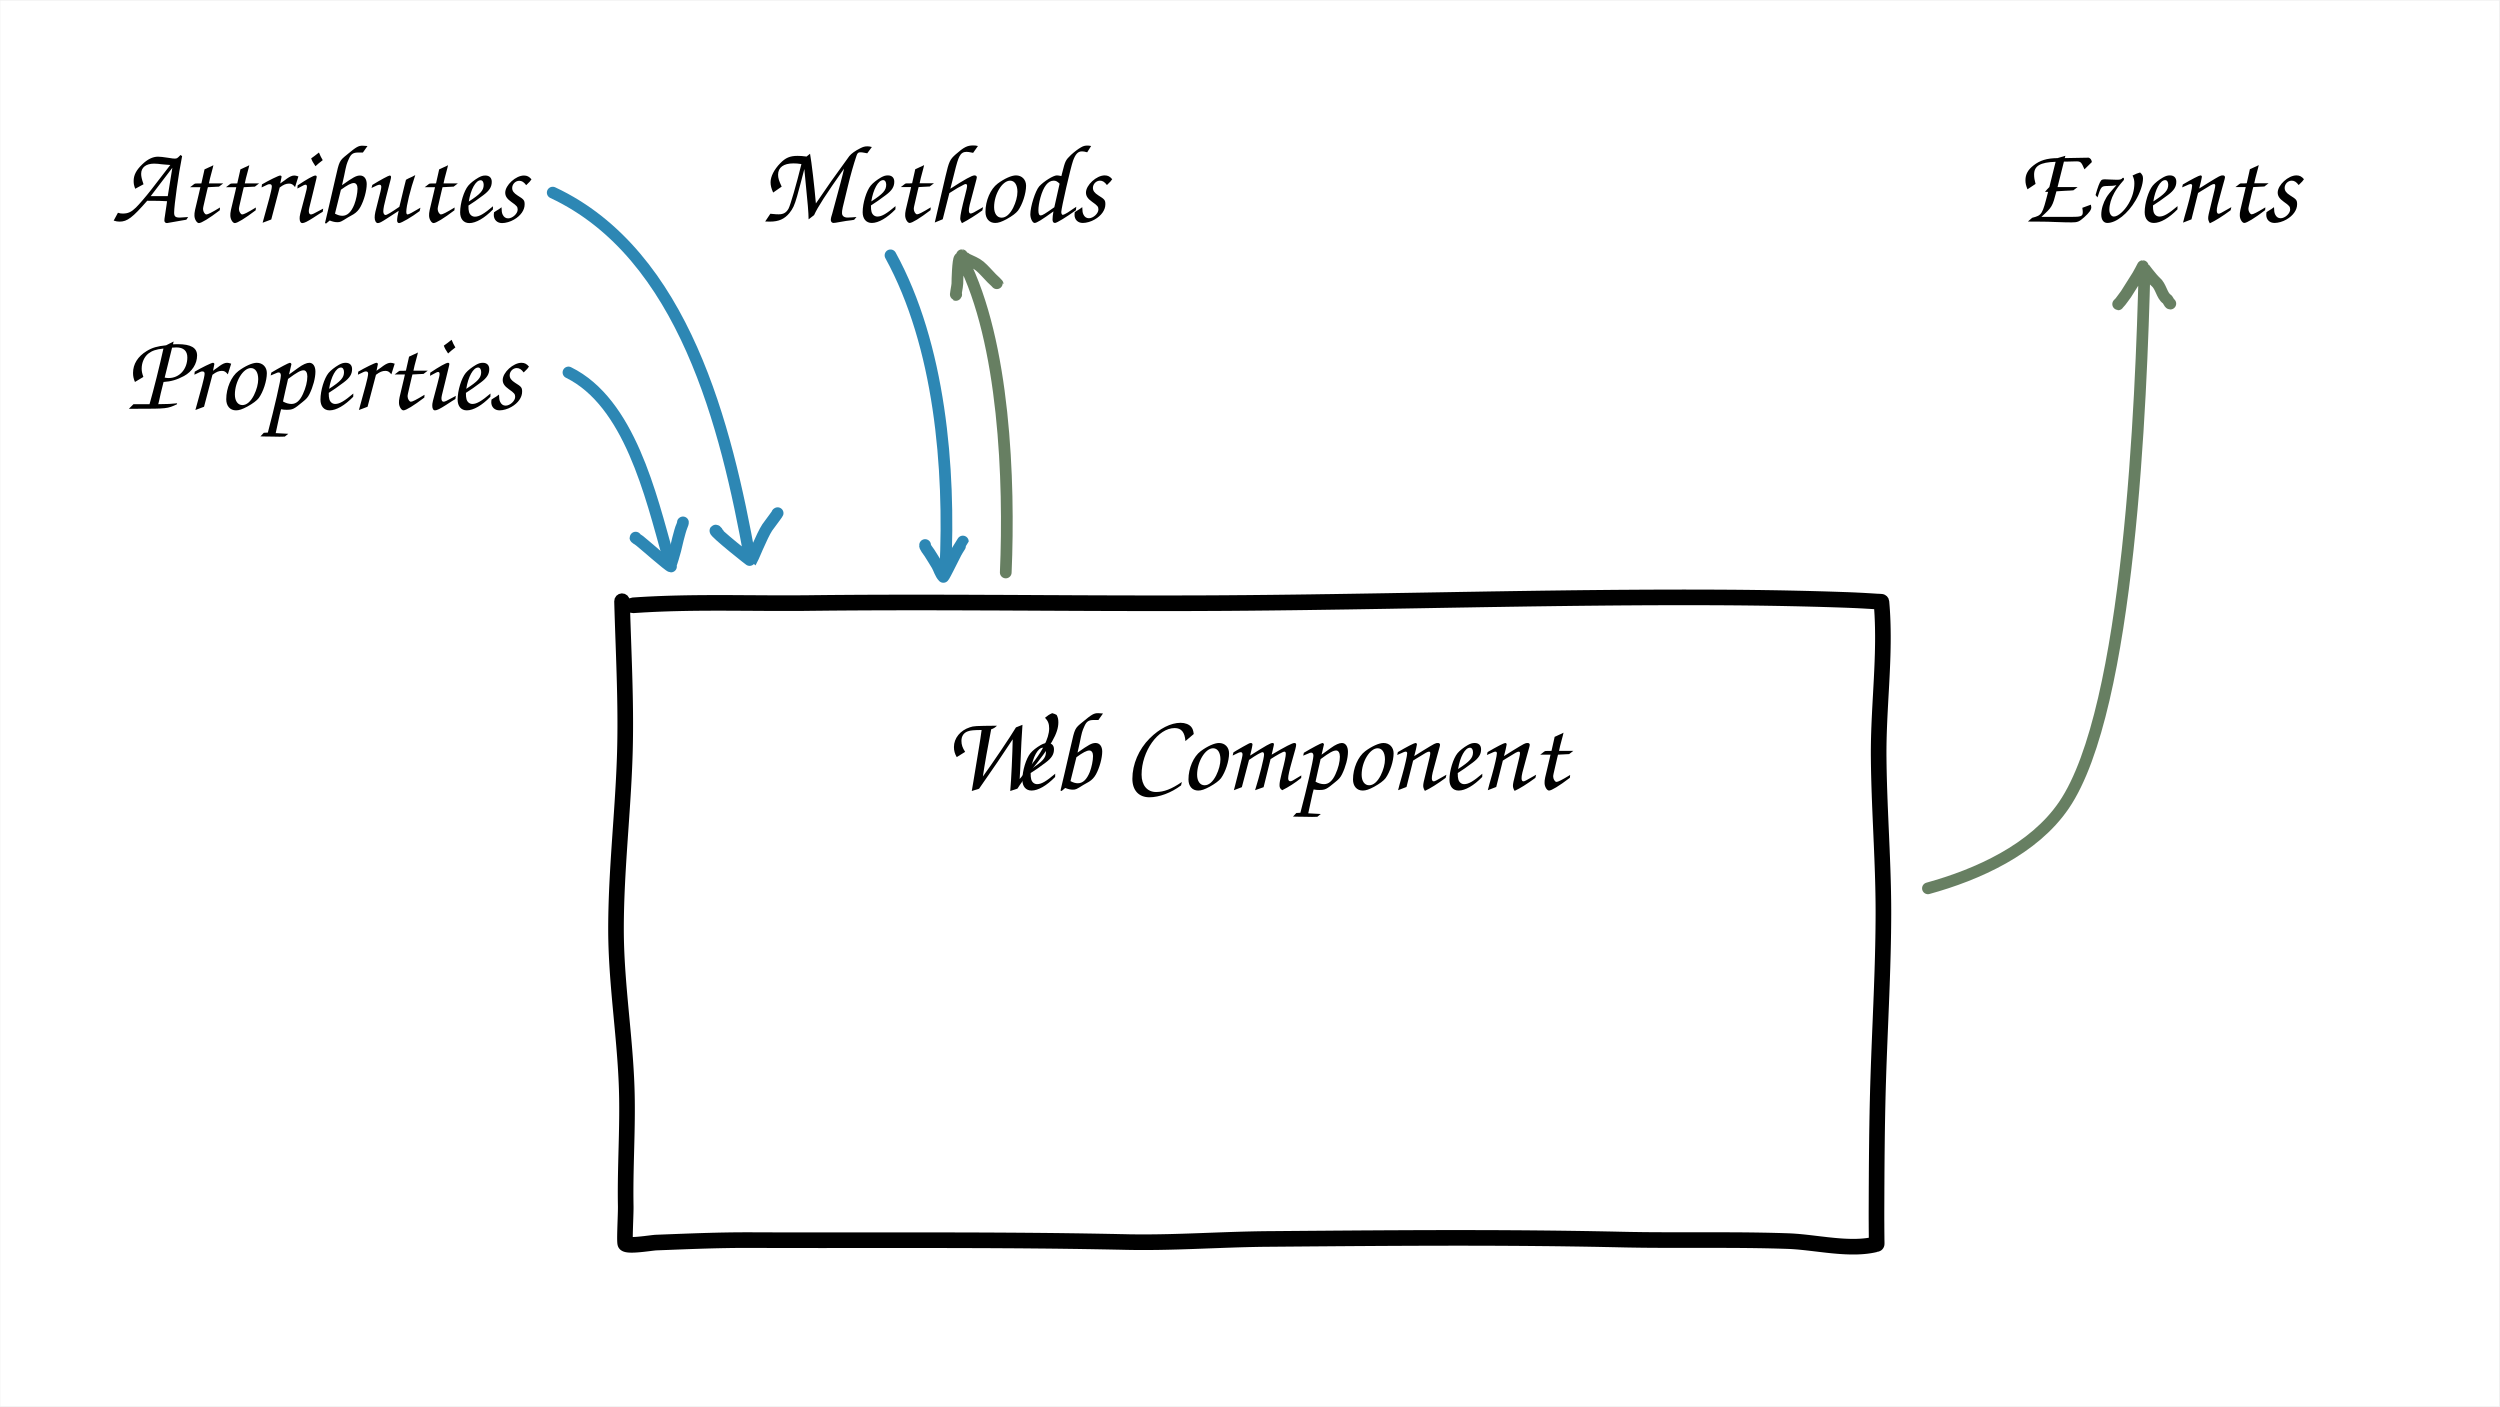
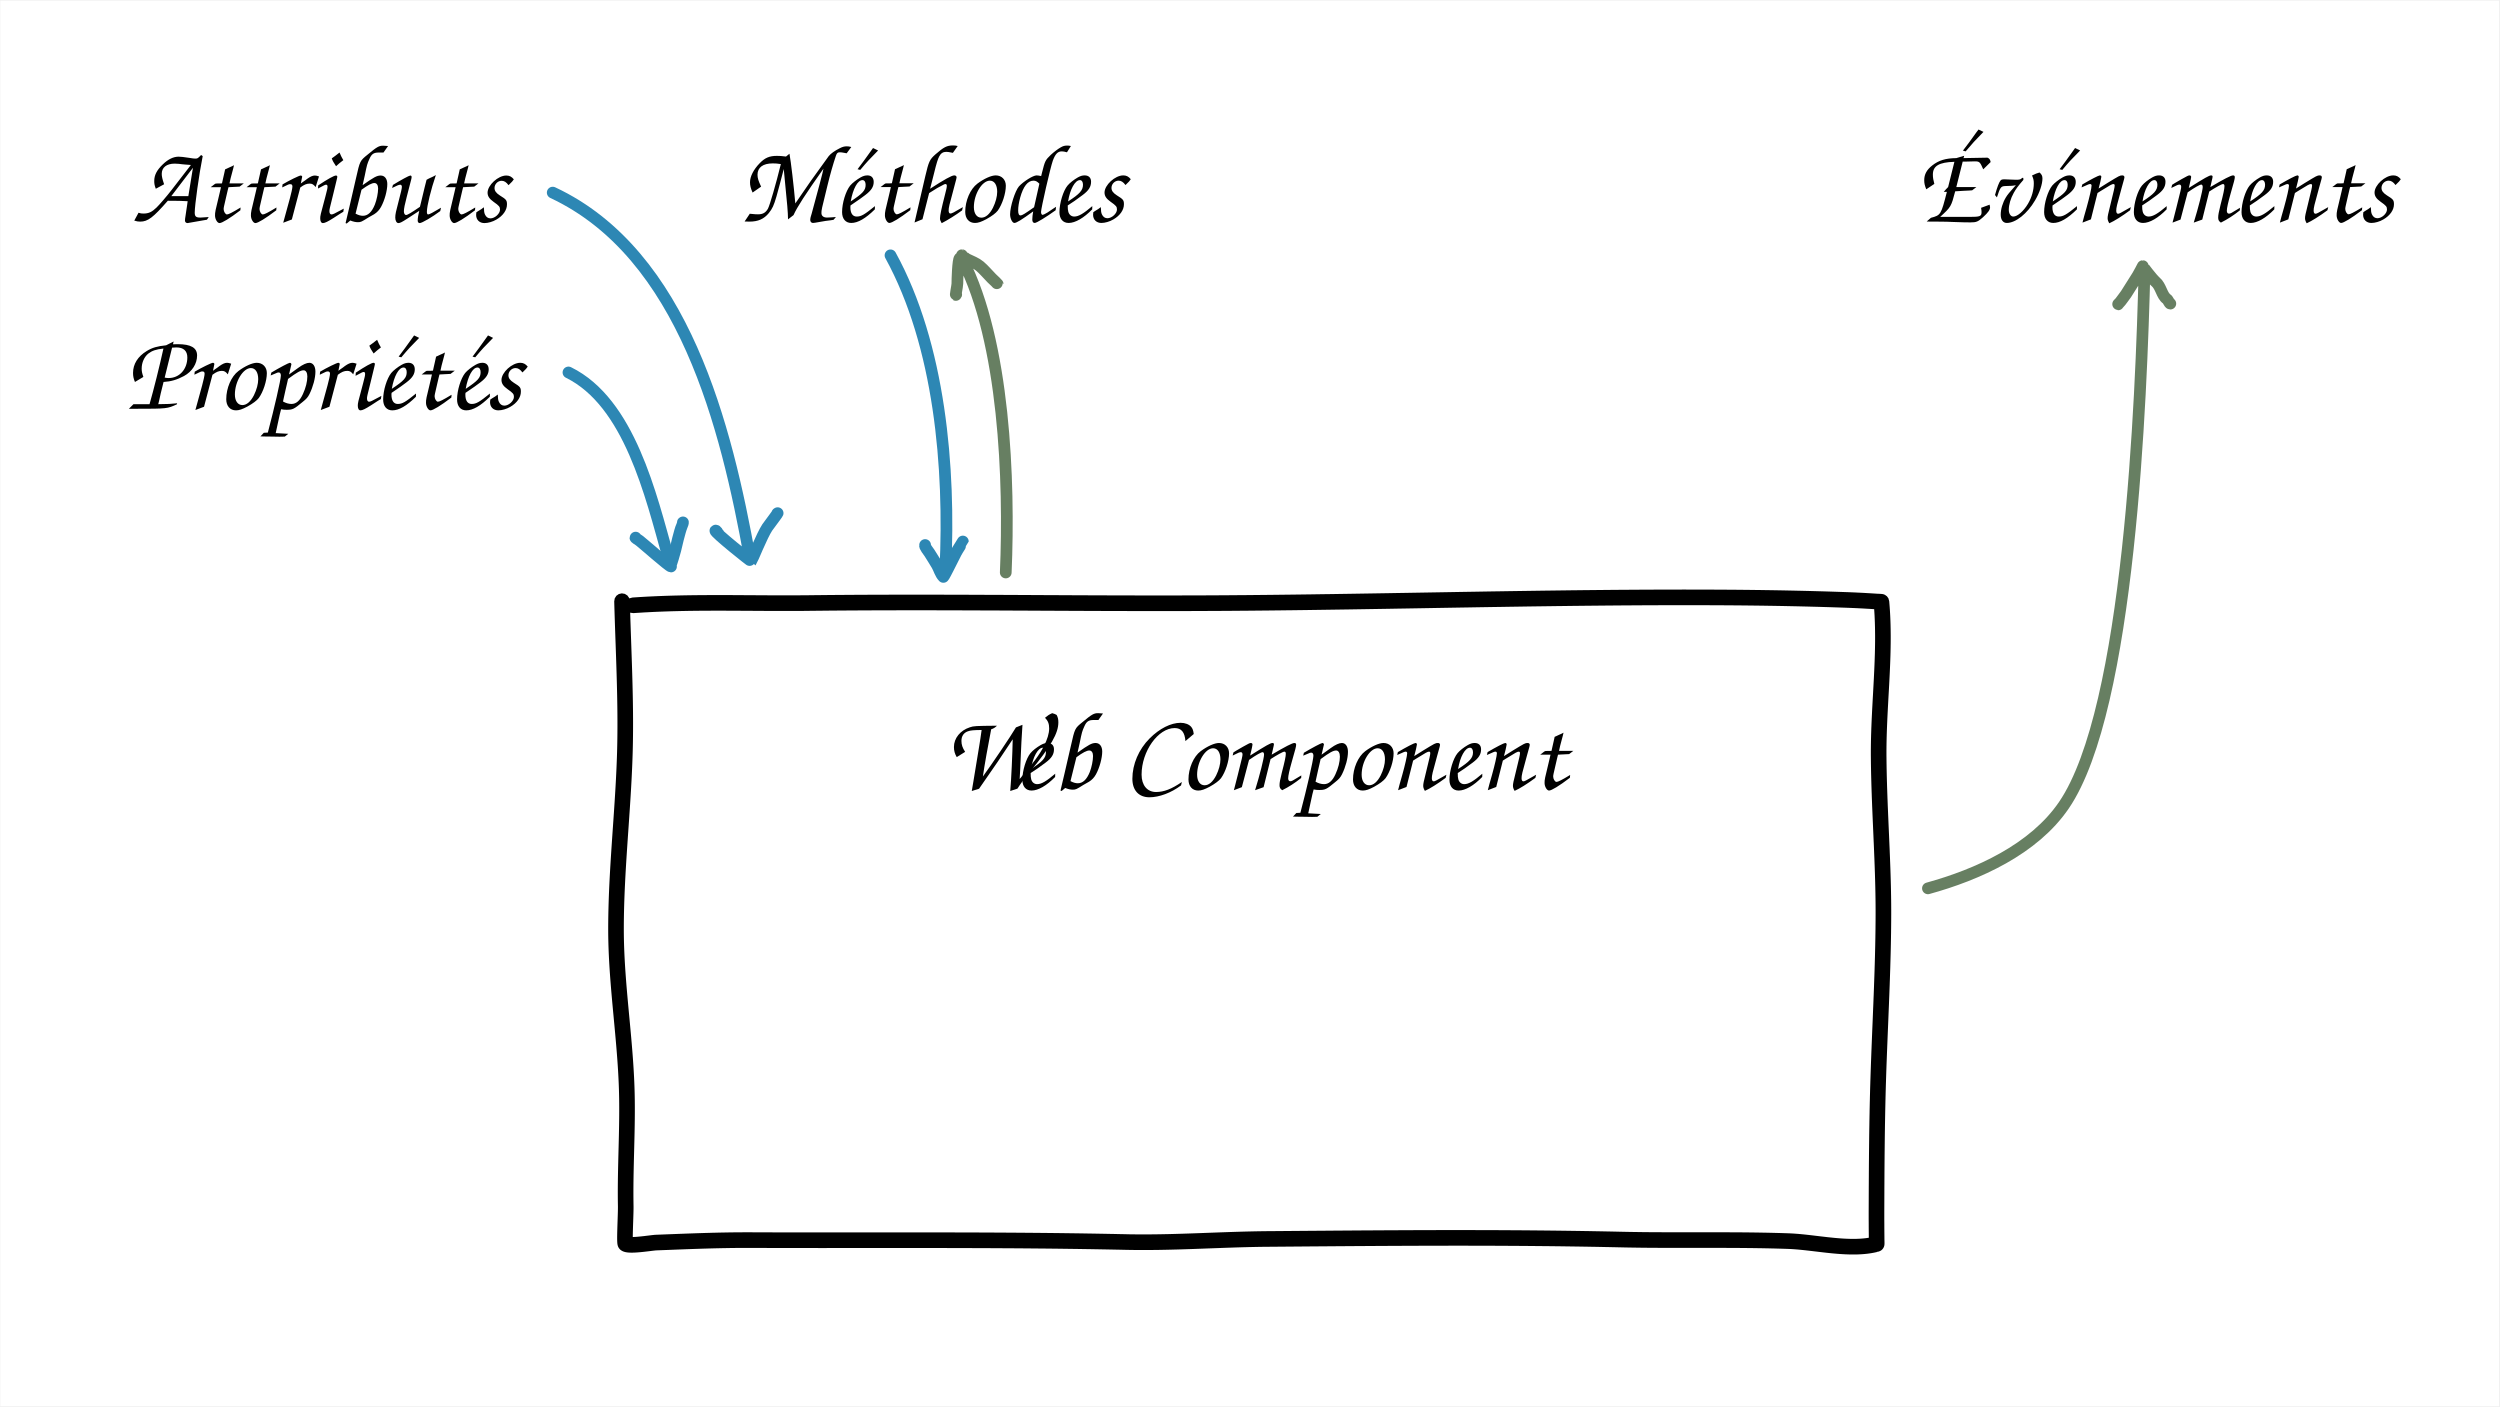
<svg xmlns="http://www.w3.org/2000/svg" viewBox="0 0 1921 1081" fill-rule="evenodd" clip-rule="evenodd" stroke-linecap="round" stroke-linejoin="round" stroke-miterlimit="2.566">
  <path fill="#fff" d="M.27.5h1920v1080H.27z" />
  <path d="M1442.99 961.873l-.23.06h-.04l-.27.07-.29.07-.24.06-.27.06-.29.06-.27.06-.26.06-.28.06-.27.05-.26.06-.27.05-.27.05-.28.05-.27.05-.27.05-.29.05-.28.05-.25.04-.27.04-.28.05-.27.04-.3.04-.25.04-.28.04-.3.04-.25.03-.28.04-.28.03-.28.04-.27.03-.28.03-.28.03-.26.03-.28.03-.3.03-.26.02-.28.03-.3.02-.52.05-.28.02-.31.02-.28.02-.26.02-.29.02-.28.02-.28.01-.27.02-.28.01-.31.02-.26.01-.26.01-.29.01-.29.02-.28.01-.56.01-.57.02-.56.01h-.56l-.56.01H1423.04l-.57-.01h-.56l-.57-.02-.58-.01-.56-.02-.56-.01-.57-.03-.56-.02-.58-.02-.57-.03-.56-.03-.57-.03-.57-.03-.56-.04-.57-.03-.57-.04-.57-.04-.57-.05-.56-.04-.56-.04-.58-.05-.57-.05-.56-.05-.56-.05-.58-.05-.56-.05-.56-.06-.57-.05-.56-.06-.56-.06-.57-.05-.56-.06-.55-.06-.57-.06-.57-.06-1.12-.13-1.11-.13-1.11-.13-1.11-.13-1.11-.13-1.1-.13-2.19-.26-1.09-.13-1.08-.13-1.08-.12-1.08-.13-1.06-.12-1.06-.12-1.06-.12-.52-.05-.51-.06-.53-.05-.52-.06-.51-.05-.52-.05-.51-.05-.52-.05-.5-.05-.5-.04-.51-.05-.51-.04-.49-.04-.5-.04-.5-.04-.49-.04-.49-.03-.5-.03-.47-.04-.48-.02-.49-.03-.48-.03-.47-.02-.47-.02-.47-.02-.47-.02-1-.03-1-.04-1-.03-1-.03-1-.03-1-.03-1-.03-.99-.03-1-.02-1-.03-1.01-.03-1-.02-.99-.02-1.01-.03-1-.02-1-.02-1-.02-1-.02-2-.04-2-.03-2.01-.03-2-.03-2-.03-2.01-.02-2-.02-2.01-.02-2-.02-2.01-.01-2.01-.01-2-.01-2.01-.01-2-.01-2.01-.01h-2.01l-2.01-.01H1301.74l-4.03.01h-10.07l-2.01-.01h-2.02l-2.01-.01h-2.02l-2.01-.01-2.02-.01-2.02-.01-2.01-.01-2.02-.01-2.02-.01-2.01-.02-2.02-.02-2.02-.02-2.02-.03-2.02-.03-2.02-.02-2.02-.04-2.01-.03-1.02-.02-1.01-.02-1.01-.02-1.01-.02-1.01-.02-1.01-.03-2.11-.04-2.12-.05-2.11-.04-2.11-.05-2.11-.04-2.12-.04-2.11-.05-2.11-.04-2.12-.04-2.11-.03-2.12-.04-2.11-.04-2.11-.03-2.12-.04-2.11-.03-2.11-.03-2.12-.03-2.11-.03-2.11-.03-2.12-.03-2.11-.03-2.12-.03-2.11-.03-2.11-.02-2.11-.02-2.12-.03-2.11-.02-2.12-.02-2.11-.02-2.11-.02-2.12-.02-2.11-.02-2.12-.02-2.11-.02-2.11-.01-2.12-.02-4.22-.03-4.23-.02-4.23-.03-4.23-.02-4.22-.02-4.23-.01-4.23-.01-4.23-.01-4.23-.01-4.23-.01h-12.68l-4.23.01h-4.23l-4.23.01-4.23.01-4.23.01-4.22.02-4.23.01-4.23.02-4.23.02-4.23.02-4.23.02-4.23.02-4.23.02-4.23.03-4.23.03-4.24.02-4.22.03-4.24.03-4.23.03-8.46.06-8.47.07-8.46.06-8.47.07-8.462.07-16.933.14h-.854l-.851.01-.85.01-.851.01-.851.01-.856.01-.851.02-.85.01-.85.01-.85.02-.85.01-.85.02-1.71.04-1.704.03-1.702.04-1.703.05-1.706.04-1.706.05-1.705.05-1.706.05-1.705.05-1.71.06-1.708.06-1.705.05-1.705.06-1.712.06-1.712.06-1.706.07-3.42.12-6.846.25-3.425.13-3.427.12-1.717.07-1.712.06-1.716.06-1.72.05-1.714.06-1.72.05-1.717.06-1.72.05-1.718.05-1.72.04-1.718.05-1.724.04-1.72.04-1.722.04-1.727.03-.86.02-.856.02-.865.01-.863.02-.863.01-.864.01-.864.01-.863.01-.864.01-.865.01-.856.01-.864.01h-.871l-.864.01h-1.721l-.871.01h-1.73l-.863-.01h-1.73l-.864-.01h-.872l-.864-.01-.865-.01-.866-.01-.864-.01-.872-.01-.865-.01-.865-.02-.872-.01-.872-.02-.862-.02-2.245-.05-2.246-.05-2.25-.04-2.248-.05-2.244-.04-2.247-.05-2.247-.04-2.248-.04-2.247-.04-2.247-.04-2.248-.04-2.247-.04-2.248-.03-2.244-.04-2.25-.03-2.248-.04-2.245-.03-2.251-.03-2.247-.03-2.247-.03-2.251-.03-2.248-.03-2.244-.03-2.25-.02-2.25-.03-2.247-.02-2.248-.03-2.248-.02-2.247-.02-2.251-.02-2.248-.02-2.247-.02-4.498-.04-4.5-.04-4.497-.03-4.497-.03-4.498-.02-4.498-.03-4.5-.02-4.497-.02-4.5-.02-4.498-.01-4.501-.02-4.5-.01-4.5-.01-4.498-.01-4.501-.01h-4.5l-4.5-.01H707.366l-4.501-.01h-9.001l-9.003.01h-18.006l-9.004.01H639.844l-9.005.01-4.504-.01h-13.507l-4.502-.01h-4.503l-4.503-.01-4.503-.01-4.502-.01-4.503-.02-4.502-.01-4.501-.02h-6.77l-1.125.01-1.127.01-1.13.01-1.132.01-1.125.01-1.131.01-1.132.02-1.125.01-1.132.02-1.13.02-1.126.02-1.131.02-1.136.02-1.125.02-1.127.03-1.135.02-1.131.03-1.132.02-1.13.03-1.126.03-1.131.03-1.136.03-1.131.03-1.131.04-1.136.03-1.128.03-2.264.07-2.267.08-2.264.07-2.263.08-2.267.08-2.27.08-2.265.09-2.27.08-2.267.09-2.267.09-4.541.18-4.541.17-4.524.18h-.098l-.113.01-.152.01-.176.02-.223.02-.242.02-.262.03-.277.03-.293.03-.316.04-.691.08-.735.09-.792.1-.84.1-.88.11-.905.11-.94.11-.476.05-.476.06-.503.05-.491.06-.48.05-.493.05-.505.05-.503.05-.503.05-.5.04-.497.04-.507.05-.503.03-.487.04-.495.03-.503.03-.248.01-.222.02-.247.01-.244.01-.244.01-.241.01-.241.01-.266.01h-.208l-.236.01h-1.403l-.254-.01h-.222l-.22-.01-.218-.01-.215-.01-.248-.01-.215-.02-.21-.01-.246-.02-.247-.03-.208-.02-.21-.02-.245-.04-.247-.03-.207-.04-.212-.03-.247-.05-.251-.05-.262-.06-.215-.06-.257-.07-.258-.08-.114-.03-.177-.06-.085-.03-.105-.04-.182-.07-.183-.07-.108-.05-.112-.05-.187-.09-.091-.04-.216-.11-.213-.12-.095-.06-.126-.07-.126-.08-.192-.13-.224-.16-.133-.1-.187-.15-.191-.17-.053-.04-.387-.39-.01-.01-.522-.66-.085-.12-.095-.15-.026-.05-.343-.64-.01-.02-.094-.21-.071-.19-.061-.16-.073-.23-.077-.25-.073-.29-.058-.26-.04-.21-.033-.19-.031-.22-.03-.2-.018-.18-.02-.17-.017-.2-.015-.17-.013-.17-.012-.18-.013-.2-.01-.2-.008-.19-.007-.16-.008-.19-.008-.22-.01-.4-.008-.41-.005-.43-.005-.45-.001-.46v-.47l.003-.48.004-.5.007-.52.008-.51.008-.53.01-.54.01-.56.014-.56.014-.57.015-.57.032-1.17.035-1.2.039-1.2.039-1.21.08-2.43.08-2.38.037-1.15.035-1.13.032-1.09.029-1.04.012-.49.01-.49.01-.47.01-.45.007-.44.006-.41.003-.4.003-.39V927.273l-.002-.3-.005-.3-.013-.71-.011-.72-.011-.72-.01-.72-.01-.72-.007-.72-.007-.72-.006-.72-.005-.72-.004-.72-.004-.72-.002-.72-.001-.72-.001-.71v-1.44l.003-.73.003-.71.007-1.44.01-1.44.014-1.43.015-1.44.018-1.43.02-1.44.023-1.43.024-1.43.026-1.43.027-1.43.03-1.44.03-1.43.032-1.42.034-1.43.033-1.44.07-2.85.073-2.85.145-5.7.07-2.85.036-1.42.034-1.42.033-1.42.032-1.42.03-1.42.029-1.42.028-1.41.027-1.42.024-1.42.022-1.41.02-1.42.018-1.41.015-1.42.014-1.41.01-1.41.008-1.42.002-.7.002-.71.002-.7v-1.41l-.002-.7-.002-.71-.003-.71-.003-.7-.004-.71-.006-.7-.007-.7-.008-.71-.007-.7-.01-.7-.01-.7-.012-.71-.012-.71-.013-.69-.016-.71-.015-.7-.016-.7-.02-.7-.017-.71-.02-.69-.022-.71-.022-.7-.025-.7-.032-.94-.036-.93-.037-.94-.04-.93-.04-.94-.042-.93-.045-.94-.046-.93-.048-.94-.05-.94-.05-.93-.053-.94-.054-.94-.055-.94-.057-.93-.06-.94-.06-.94-.06-.93-.063-.94-.064-.94-.065-.94-.066-.93-.068-.94-.07-.94-.07-.94-.071-.94-.072-.94-.072-.93-.075-.94-.075-.94-.076-.94-.077-.94-.078-.94-.078-.94-.08-.94-.081-.94-.162-1.89-.165-1.87-.17-1.89-.168-1.88-.172-1.88-.173-1.89-.175-1.89-.175-1.88-.353-3.78-.354-3.78-.177-1.89-.175-1.89-.175-1.89-.174-1.89-.173-1.9-.17-1.9-.168-1.89-.166-1.9-.164-1.9-.081-.95-.08-.95-.08-.95-.077-.95-.078-.95-.076-.96-.075-.94-.075-.95-.074-.96-.073-.95-.071-.95-.071-.95-.07-.96-.067-.95-.067-.95-.066-.95-.065-.96-.063-.96-.061-.95-.061-.96-.06-.95-.057-.96-.056-.95-.054-.96-.053-.96-.051-.95-.05-.96-.048-.96-.046-.95-.044-.96-.044-.96-.041-.96-.038-.96-.038-.96-.035-.96-.034-.96-.031-.96-.03-.96-.026-.96-.026-.96-.022-.96-.021-.96-.02-.97-.015-.96-.014-.97-.012-.95-.01-.97-.007-.97-.005-.96-.002-.97v-1.05l.002-1.05.004-1.05.006-1.06.008-1.05.009-1.05.012-1.05.013-1.05.015-1.05.016-1.06.019-1.05.02-1.05.02-1.05.025-1.05.025-1.05.026-1.05.028-1.05.029-1.05.03-1.05.033-1.05.035-1.05.035-1.05.037-1.04.038-1.06.039-1.04.04-1.05.043-1.05.043-1.05.044-1.04.046-1.05.047-1.05.048-1.05.049-1.05.05-1.04.05-1.05.053-1.05.053-1.04.054-1.05.056-1.05.056-1.05.057-1.04.058-1.05.059-1.04.059-1.05.06-1.05.06-1.04.126-2.09.127-2.09.13-2.09.132-2.09.134-2.09.136-2.08.138-2.09.139-2.08.14-2.09.143-2.09.143-2.08.286-4.16.287-4.17.287-4.16.142-2.08.142-2.08.14-2.08.14-2.08.138-2.07.136-2.08.135-2.07.13-2.08.132-2.07.127-2.08.125-2.07.06-1.04.06-1.04.062-1.03.058-1.04.058-1.03.058-1.04.056-1.03.055-1.04.055-1.03.053-1.04.052-1.03.052-1.04.05-1.03.05-1.04.049-1.03.047-1.04.046-1.03.045-1.04.044-1.03.042-1.03.04-1.04.04-1.03.04-1.04.038-1.03.035-1.03.034-1.03.03-.92.028-.92.028-.93.026-.92.024-.92.023-.92.022-.92.02-.92.02-.92.019-.93.017-.92.016-.92.015-.92.014-.93.012-.92.012-.93.01-.92.009-.92.009-.93.007-.92.006-.93.005-.92.004-.92.004-.93.002-.92V555.053l-.001-.92-.003-.92-.004-.93-.004-.93-.006-.92-.005-.93-.007-.92-.008-.93-.01-.92-.008-.93-.01-.93-.012-.92-.011-.93-.013-.93-.027-1.85-.03-1.85-.033-1.86-.035-1.86-.038-1.85-.041-1.85-.043-1.86-.045-1.86-.046-1.86-.05-1.85-.051-1.86-.051-1.86-.055-1.86-.055-1.86-.058-1.85-.058-1.86-.06-1.87-.06-1.85-.062-1.86-.062-1.87-.063-1.86-.128-3.72-.13-3.72-.131-3.73-.13-3.72-.13-3.73-.127-3.73-.063-1.86-.061-1.86-.061-1.87-.06-1.86-.058-1.87-.058-1.86-.056-1.87-.054-1.86-.052-1.86-.051-1.87.394-2.3 1.247-1.99 1.91-1.35 2.283-.52 2.307.4 1.982 1.24 1.353 1.91.085.37.119-.09 2.259-.61 1.069-.08 1.074-.07 1.074-.07 1.074-.07 1.073-.07 1.074-.06 1.068-.06 1.073-.07 1.073-.06 1.068-.06 1.072-.05 1.073-.06 1.072-.05 1.067-.05 1.067-.05 1.078-.05 1.067-.05 1.066-.05 1.073-.04 1.07-.04 1.067-.04 1.066-.04 1.072-.04 1.066-.04 1.07-.03 1.066-.04 1.067-.03 1.07-.03 1.066-.03 1.065-.03 1.072-.03 1.065-.02 1.065-.03 1.065-.02 1.065-.03 1.065-.02 1.065-.02 1.07-.02 1.065-.02 1.065-.01 1.065-.02 1.059-.02 1.07-.01 1.065-.01 1.059-.02 1.07-.01 1.064-.01 1.06-.01 1.064-.01 1.064-.01h1.065l1.064-.01 2.123-.01 2.126-.01 2.123-.01h8.498l2.12.01 2.12.01h2.124l4.242.02 2.122.02 2.119.01 8.478.05 4.239.02 6.359.04 2.117.01 4.236.01 2.118.01H609.295l2.12-.01 2.123-.01 1.055-.01 1.059-.01h1.064l1.058-.01 1.059-.01 1.06-.01 1.059-.01 1.062-.01 2.418-.03 2.42-.03 2.417-.02 2.419-.03 2.418-.02 2.419-.03 2.42-.02 2.418-.02 2.419-.02 2.418-.01 2.415-.02 2.419-.02 2.418-.02 2.417-.01 2.42-.01 2.416-.02 2.418-.01 2.417-.01 2.415-.01 2.42-.01 2.419-.01 4.83-.01 2.418-.01 4.834-.01 4.833-.01 4.833-.01h14.495l4.832.01h4.83l4.834.01 4.83.01 4.83.01 4.832.02 4.83.01 4.829.02 4.83.02 9.658.04 4.83.01 19.316.09 19.315.1 9.656.04 9.657.05 4.828.02 4.828.02 9.656.04 4.829.01 4.827.02 4.827.01 4.83.01 4.827.01 4.828.01 4.829.01 9.657.01h9.656l4.828-.01 4.83-.01 4.83-.01h2.414l2.413-.01 2.417-.01 2.414-.01 2.414-.01h2.415l2.415-.02 2.416-.01 3.083-.01 3.082-.02 3.085-.02 3.084-.02 3.082-.02 3.085-.03 3.084-.02 3.082-.02 3.085-.03 3.084-.03 3.085-.03 3.084-.03 3.085-.03 3.084-.03 3.083-.03 3.085-.04 3.086-.03 3.085-.04 3.085-.04 3.085-.03 3.084-.04 3.08-.04 3.09-.04 3.09-.04 3.08-.04 3.09-.05 6.17-.09 6.17-.08 6.17-.1 6.17-.09 6.18-.1 6.17-.1 6.17-.1 6.18-.1 6.17-.1 6.17-.11 6.18-.1 12.35-.21 12.35-.21 12.35-.21 6.18-.11 6.17-.1 6.18-.1 6.17-.11 6.18-.1 6.18-.09 6.18-.1 6.17-.09 6.18-.09 6.18-.09 6.18-.09 3.09-.04 3.09-.04 3.08-.04 3.09-.04 3.1-.04 3.08-.04 3.09-.04 3.09-.04 3.09-.03 3.09-.04 3.09-.03 3.09-.03 3.09-.03 3.09-.03 3.09-.03 3.09-.03 3.09-.03 3.09-.02 3.09-.03 3.09-.02 3.09-.02 3.09-.02 3.09-.02 3.09-.02 3.09-.02 3.09-.01 3.09-.02 3.09-.01 3.09-.01 3.09-.01 3.09-.01h3.09l3.09-.01h3.09l3.09-.01h3.09l6.18.01 6.18.01 6.18.02 3.09.01 3.09.02 3.09.01 3.09.02 2.9.02 2.89.02 2.89.02 2.89.03 2.9.03 2.89.03 2.9.03 2.89.04 2.9.03 2.89.05 2.9.04 2.89.04 2.9.05 2.89.05 2.9.05 2.89.06 2.9.06 2.9.06 2.89.07 2.9.06 2.89.07 2.9.07 2.9.08 2.89.08 2.89.08 2.9.08 2.89.09 2.9.09 5.78.19 1.45.05 1.45.05 2.88.1.73.02 1.46.06 2.17.09.74.03.72.03.72.03.73.04 1.45.07 1.45.07 1.45.07 1.45.08 1.45.08 1.45.09 1.44.08 1.45.09 1.45.09 1.44.09 1.39.09.16.01.45.02.61.02.36.02.39.02.37.02.36.02.35.02.33.03.17.01.18.01.11.02.22.02.24.03.67.14-.12-.04.09.02.21.06 1.04.41h.01l1.56 1.13 1.12 1.55v.01l.61 2.14.05.47.08.94.04.48.11 1.41.04.48.07.93.03.48.03.47.04.48.03.47.06.94.03.47.02.47.06.94.02.47.03.48.05.94.04.95.04.94.04.94.04.94.03.95.03.94.03.94.02.94.02.95.02.94.02.94.01.94.01.94.01.94.01.95.01.94v2.82l-.01.95v.94l-.01.94-.01.94-.02.94-.01.94-.01.94-.02.94-.02.94-.02.94-.02.94-.03.94-.02.94-.03.94-.03.94-.03.93-.03.94-.03.94-.04.94-.03.93-.04.94-.04.94-.04.94-.04.94-.04.93-.04.94-.04.93-.05.94-.04.94-.09 1.86-.1 1.87-.09 1.87-.1 1.87-.1 1.86-.1 1.87-.21 3.72-.21 3.72-.1 1.86-.1 1.86-.1 1.85-.1 1.85-.09 1.85-.1 1.86-.09 1.84-.04.93-.05.92-.04.92-.04.93-.04.92-.04.92-.04.92-.04.92-.03.92-.04.92-.03.92-.04.92-.03.92-.03.91-.03.93-.03.91-.02.92-.03.91-.02.92-.02.91-.02.92-.02.91-.02.91-.01.92-.01.91-.02.91v.91l-.01.92-.01.9v3.64l.01.91.01.94.01.95.01.94.01.95.01.94.01.95.02.94.01.95.03 1.89.04 1.89.04 1.89.02.94.02.95.03.94.02.95.05 1.89.06 1.9.05 1.89.06 1.89.07 1.89.06 1.9.07 1.89.06 1.9.08 1.89.07 1.9.07 1.9.08 1.9.08 1.89.08 1.9.08 1.9.08 1.9.08 1.9.16 3.8.34 7.6.16 3.81.08 1.9.17 3.81.08 1.91.07 1.9.08 1.91.08 1.91.07 1.9.07 1.91.07 1.91.07 1.91.07 1.91.06 1.91.06 1.91.08 2.86.06 1.92.02.95.03.96.05 1.91.04 1.92.04 1.91.02.96.01.95.02.96.03 1.92.01.96.02.96.01.96.02 1.91.01.96v.96l.01.96v.96l.01.96v3.84l-.01 1.07v1.08l-.01 1.08v1.07l-.01 1.08-.01 1.08-.01 1.08-.01 1.07-.01 1.08-.01 1.08-.02 1.07-.01 1.08-.01 1.07-.02 1.08-.02 1.08-.01 1.07-.02 1.08-.02 1.08-.02 1.07-.02 1.08-.02 1.07-.03 1.08-.04 2.15-.05 2.15-.05 2.14-.06 2.16-.06 2.14-.06 2.15-.06 2.15-.06 2.15-.07 2.14-.07 2.15-.07 2.15-.07 2.14-.08 2.15-.07 2.15-.08 2.14-.08 2.14-.08 2.15-.08 2.14-.09 2.15-.08 2.14-.08 2.14-.18 4.29-.17 4.28-.17 4.28-.18 4.28-.18 4.29-.17 4.27-.17 4.28-.09 2.14-.08 2.14-.09 2.14-.08 2.14-.08 2.13-.08 2.14-.08 2.14-.08 2.14-.07 2.13-.08 2.14-.07 2.14-.07 2.13-.07 2.14-.06 2.13-.07 2.14-.06 2.13-.06 2.14-.06 2.13-.03 1.39-.04 1.39-.03 1.39-.04 1.39-.03 1.39-.03 1.39-.03 1.39-.03 1.39-.03 1.39-.03 1.39-.03 1.39-.02 1.39-.03 1.4-.02 1.39-.05 2.78-.05 2.78-.04 2.78-.04 2.78-.04 2.79-.03 2.78-.03 2.78-.03 2.79-.03 2.78-.03 2.78-.02 2.79-.03 2.78-.02 2.79-.02 2.78-.02 2.79-.01 2.78-.02 2.79-.01 2.79-.02 2.78-.01 2.79-.01 2.78-.02 5.58-.02 5.57-.01 1.47V936.483l.01 1.47.01 1.47.01 1.47v1.47l.01 1.47.02 2.94.03 2.95.02 2.9v.04l.01.12.01.38.01.54.01.31v.3l.01.33v.81l-.01.17v.15l-.01.18-.01.25-.03.26-.03.25-.06.38-.11.42-.06.18-.18.52-.01.01-.45.88-.79 1-.97.82h-.01l-1.59.75-1.73.26h.75l.24-.06.28-.08-.28.08zm-731.115-14.9l9.007.01h4.504l4.503.01 9.009.02 9.008.03 4.504.01 4.504.02 4.506.02 4.504.02 4.504.03 4.506.02 4.505.03 4.506.04 4.503.03 4.504.04 2.255.02 2.252.02 2.25.02 2.254.02 2.253.02 2.253.03 2.254.02 2.25.03 2.253.02 2.255.03 2.253.03 2.25.03 2.254.03 4.502.06 2.256.03 2.253.04 2.25.03 2.255.04 4.505.07 4.506.08 4.505.08 2.252.05 2.252.04 2.255.04 4.503.1 2.25.04 2.257.05.855.02.845.02.844.02 1.704.02.844.01.85.01.852.01.852.01.85.01h.845l1.702.01 1.702.01h1.7l.845-.01h1.708l.849-.01h.844l.85-.01.857-.01.85-.01.85-.01.85-.01.85-.01.85-.01.85-.01.85-.02.85-.01.857-.02.853-.01 1.699-.04 1.703-.03 1.706-.04 1.703-.05 1.705-.04 1.706-.05 1.705-.05 1.705-.05 1.705-.05 1.705-.06 1.709-.05 1.705-.06 1.708-.06 1.712-.06 1.704-.06 3.42-.12 3.422-.13 6.844-.25 3.429-.13 1.716-.06 1.712-.06 1.712-.06 1.718-.06 1.719-.06 1.716-.05 1.716-.06 1.719-.05 1.719-.05 1.719-.06 1.72-.04 1.72-.05 1.723-.04 1.723-.04 1.724-.04 1.717-.04.864-.01.863-.02.864-.02.863-.01.865-.01.864-.02.856-.01.865-.01.864-.01.864-.01.864-.01h.86l16.939-.14 8.47-.07 8.47-.07 8.46-.06 8.47-.07 8.47-.06 4.23-.03 4.23-.03 4.24-.03 4.23-.02 4.23-.03 4.24-.03 4.23-.02 4.24-.02 4.23-.02 4.23-.02 4.24-.02 4.23-.02 4.23-.01 4.24-.02 4.24-.01 4.23-.01 4.23-.01h4.24l4.23-.01h12.71l8.46.02 4.24.01 4.23.01 4.24.01 4.24.02 4.23.02 4.24.03 4.23.02 4.24.03 2.12.02 2.12.01 2.11.02 2.12.02 6.36.06 2.11.02 2.12.02 4.24.05 2.12.02 2.12.03 6.35.08 4.24.06 6.36.09 2.12.04 2.11.03 2.12.03 4.24.08 2.12.04 2.12.04 2.12.03 2.12.05 2.12.04 2.12.04 4.23.09 2.13.05 2.11.05 1.01.02 1 .02 1 .02 1 .02 1 .02 1 .02 2 .03 2 .04 2.01.02 2 .03 2.01.03 2 .02 2 .02 2.01.02 2 .01 4.02.02 4.01.02 4.02.01 4.02.01 4.01.01h8.05l4.02-.01h20.13l2.02.01 4.03.01 2.01.01 2.02.01 2.02.01 4.03.02 2.02.02 2.01.02 2.02.02 2.02.03 2.02.02 2.02.03 2.02.03 2.02.04 2.02.03 1.01.02 1.01.02 1.01.02 1.01.03 1.01.02 1.01.02 1.01.03 2.02.05 1.01.03 1.01.02 1.01.03 1.01.03 2.03.07 1.01.03 1.01.03 1.01.04.52.02.52.02.52.02.53.03.52.03.52.03.52.03.54.03 1.05.08.53.04.53.04.53.04.54.04.53.05.52.05.54.04.55.05.53.06.54.05.53.05.54.05.54.06.54.06.55.05.54.07 1.08.11 1.08.13 1.1.12 1.09.13 1.08.13 1.1.13 1.09.13 2.19.26 1.09.13 1.1.13 1.09.12 1.1.13 1.09.13 1.09.12.54.06.54.05.55.06.55.06.54.05.54.06.54.05.55.06 1.08.1.53.05.55.05.54.05.53.04.53.04.54.05.54.04.53.04.53.04.53.03.53.04 1.06.06.52.03.53.03.53.02.51.02.52.02.53.02.52.02.52.01.51.02.5.01h.52l.51.01h2.02l.51-.01.5-.01.49-.01.5-.02.24-.01.24-.01.24-.01.27-.01.26-.01.22-.01.23-.01.27-.02.23-.01.24-.02.24-.01.26-.02.24-.02.21-.01.24-.02.51-.05.21-.01.24-.03.25-.02.21-.02.24-.02.25-.03.23-.03.24-.02.23-.03.23-.03.23-.03.23-.03.25-.03.2-.03.23-.03.25-.03.21-.04.22-.03.23-.04.22-.03.1-.02-.01-1.26-.02-2.95-.03-2.95-.01-1.48v-1.47l-.01-1.48-.01-1.48-.01-1.48v-5.93l.01-1.48.02-5.58.02-5.58.01-2.79.01-2.79.02-2.78.01-2.8.02-2.79.01-2.79.02-2.79.02-2.79.02-2.79.03-2.79.02-2.8.03-2.79.03-2.79.03-2.79.03-2.8.03-2.79.04-2.79.04-2.79.05-2.8.04-2.79.05-2.8.02-1.4.03-1.39.03-1.4.02-1.4.03-1.39.03-1.4.03-1.4.03-1.39.03-1.4.04-1.4.03-1.4.03-1.4.04-1.39.04-1.4.05-2.15.06-2.15.07-2.15.06-2.14.07-2.15.07-2.15.07-2.15.07-2.14.08-2.15.07-2.14.08-2.15.08-2.14.08-2.15.08-2.14.08-2.15.09-2.14.08-2.14.09-2.15.17-4.28.17-4.29.18-4.28.18-4.28.17-4.27.17-4.28.18-4.28.08-2.14.08-2.14.09-2.13.08-2.14.08-2.14.08-2.14.07-2.14.08-2.13.07-2.14.08-2.13.07-2.14.07-2.13.06-2.14.07-2.14.06-2.13.06-2.14.06-2.13.05-2.13.05-2.14.05-2.13.05-2.14.02-1.06.02-1.07.02-1.07.02-1.06.02-1.07.02-1.06.01-1.07.02-1.07.02-1.07.01-1.06.02-1.07.01-1.06.01-1.07.01-1.07.01-1.06.01-1.07.01-1.07.01-1.06v-1.07l.01-1.06v-1.07l.01-1.07v-3.77l-.01-.95v-.94l-.01-.94v-.95l-.01-.94-.01-.95-.01-.94-.01-.95-.01-.94-.02-.95-.01-.94-.02-.95-.01-.94-.02-.95-.02-.94-.02-.95-.02-.94-.02-.95-.02-.94-.02-.95-.03-.95-.02-.94-.03-.95-.02-.95-.03-.94-.03-.94-.05-1.9-.06-1.89-.07-1.9-.06-1.89-.07-1.9-.07-1.89-.07-1.9-.07-1.9-.08-1.89-.08-1.9-.07-1.9-.08-1.89-.08-1.9-.08-1.9-.09-1.9-.16-3.8-.33-7.61-.17-3.8-.08-1.91-.08-1.9-.08-1.91-.08-1.9-.08-1.91-.08-1.9-.07-1.91-.07-1.91-.08-1.91-.07-1.9-.06-1.91-.07-1.91-.06-1.91-.06-1.91-.06-1.91-.02-.96-.03-.96-.03-.95-.02-.96-.03-.95-.02-.96-.03-.96-.02-.96-.02-.95-.02-.96-.02-.95-.01-.96-.02-.96-.02-.96-.01-.96-.02-.95-.01-.96-.01-.96-.01-.96-.01-.96-.01-.95-.01-.96-.01-.94v-3.75l.01-.94.01-.93.01-.94.01-.94.01-.93.02-.94.01-.93.02-.94.02-.94.02-.93.03-.94.02-.94.03-.93.03-.94.03-.93.03-.94.03-.93.03-.94.04-.94.04-.93.03-.93.04-.94.04-.93.04-.94.04-.93.04-.94.05-.93.04-.93.05-.94.09-1.87.09-1.86.1-1.86.1-1.87.1-1.87.1-1.86.1-1.86.21-3.72.2-3.72.1-1.86.1-1.85.1-1.85.1-1.86.09-1.85.09-1.86.04-.92.05-.92.04-.93.04-.92.04-.93.04-.92.04-.92.04-.93.03-.92.04-.92.03-.92.03-.92.03-.92.03-.92.03-.92.03-.92.03-.92.02-.92.02-.92.02-.92.02-.92.02-.91.01-.92.02-.92.01-.91.01-.92.01-.91v-.92l.01-.91v-2.74l-.01-.91-.01-.92-.01-.91-.01-.91-.01-.91-.02-.91-.01-.91-.03-.91-.02-.91-.03-.91-.02-.91-.04-.9-.03-.91-.04-.9-.04-.91-.04-.91-.04-.9-.03-.45-.02-.45-.03-.45-.03-.46-.02-.45-.03-.45-.03-.45-.03-.46-.03-.45-.03-.45-.02-.28h-.1l-1.44-.1-1.42-.09-1.43-.08-1.43-.08-1.43-.09-1.42-.08-1.43-.07-1.43-.08-1.43-.07-1.42-.07-.71-.03-.72-.03-.72-.03-.7-.03-.71-.03-.72-.03-.71-.03-.72-.03-.71-.02-.71-.03-1.44-.05-1.44-.05-1.44-.05-1.44-.05-1.44-.05-1.44-.04-2.88-.1-2.88-.09-2.89-.08-2.88-.09-2.88-.08-2.88-.07-2.89-.08-2.88-.07-2.88-.07-2.89-.07-2.88-.06-2.89-.06-2.88-.06-2.89-.06-2.88-.05-2.89-.05-2.88-.05-2.89-.04-2.88-.05-2.89-.04-2.88-.03-2.89-.04-2.88-.03-2.88-.03-2.89-.03-2.88-.03-2.89-.02-2.88-.02-2.88-.02-3.08-.02-3.09-.01-3.08-.02-3.08-.01-3.09-.01-3.08-.01h-3.08l-3.09-.01h-3.08l-3.08-.01h-3.09l-3.08.01h-3.09l-3.08.01h-3.08l-3.09.01-3.08.01-3.09.01-3.08.01-3.09.02-3.08.01-3.08.02-3.09.02-3.09.02-3.08.02-3.08.02-3.09.02-3.08.03-3.09.02-3.09.03-3.08.03-3.08.03-3.09.03-3.09.03-3.08.03-3.09.03-3.08.04-3.09.03-3.08.04-3.09.04-3.09.04-3.08.03-3.09.05-3.09.03-3.08.05-3.09.04-6.17.08-6.17.09-6.18.1-6.17.09-6.17.1-6.18.09-6.17.1-6.17.1-6.18.11-6.17.1-6.18.1-12.35.21-12.35.22-12.35.21-6.17.1-6.18.11-6.17.1-6.18.1-6.18.1-6.17.1-6.18.1-6.18.09-6.17.09-6.18.09-6.18.09-3.08.04-3.09.05-3.09.04-3.09.04-3.087.04-3.088.04-3.09.03-3.087.04-3.09.04-3.085.03-3.09.04-3.09.03-3.087.03-3.09.03-3.087.03-3.09.03-3.087.03-3.09.03-3.088.02-3.088.02-3.09.03-3.09.02-3.087.02-3.087.02-3.09.02-3.09.01-2.416.01-2.42.01-2.42.01-2.418.01-2.42.01-2.416.01-2.418.01h-2.421l-4.834.01-4.836.01-4.836.01h-14.503l-4.834-.01-4.833-.01-4.833-.01-4.832-.01-4.833-.01-4.831-.01-4.833-.02-4.831-.01-4.83-.02-4.831-.02-4.83-.02-4.83-.02-9.66-.05-9.657-.04-9.658-.05-9.657-.05-9.656-.04-9.654-.05-4.827-.01-4.828-.02-4.827-.02-4.826-.02-4.827-.02-4.828-.01-4.825-.02-4.828-.01-4.826-.01-4.826-.01h-4.826l-4.826-.01H694.55l-4.825.01-4.828.01-4.824.01-2.411.01-4.831.01-2.412.01-2.411.01-2.415.01-2.413.01-2.413.01-2.416.02-2.41.01-2.412.01-2.414.02-2.414.02-2.415.02-2.413.01-2.414.02-2.413.02-2.411.02-2.413.03-2.414.02-2.414.03-2.416.02-2.411.03-2.415.02-1.07.02-1.07.01-1.07.01-1.07.01-1.07.01h-1.063l-1.07.01-1.072.01-2.132.01-2.133.01H598.68l-2.13-.01-2.127-.01h-2.125l-2.128-.01-2.123-.01-4.244-.03-4.242-.02-4.238-.03-4.237-.02-2.117-.01-2.116-.02-2.115-.01-2.116-.01h-2.111l-2.116-.01-2.114-.01H547.837l-2.111.01-2.11.01-2.112.01-1.053.01h-1.054l-1.053.01-1.053.01-1.06.01-1.052.01-1.048.01-1.06.01-1.053.02-1.048.01-1.06.02-1.053.01-1.054.02-1.054.02-1.047.02-1.054.02-1.054.02-1.054.02-1.055.03-1.054.02-1.054.03-1.05.03-1.053.02-1.054.03-1.05.03-1.055.04-1.054.03-1.05.04-1.055.03-1.05.04-1.054.04-1.055.04-1.05.04-1.05.04-1.055.05-1.056.04-1.045.05-1.056.05-1.056.05-1.051.06-1.051.05-1.05.06-1.057.05-1.051.06-1.051.06-1.057.07-1.052.06-1.052.07-1.052.06-1.052.07-1.052.07-1.058.08-2.323-.3-.197-.11.01.33.058 1.86.06 1.85.06 1.86.062 1.86.062 1.86.128 3.72.129 3.72.13 3.72.13 3.73.13 3.72.129 3.73.063 1.87.063 1.87.06 1.86.062 1.87.06 1.87.058 1.86.058 1.87.056 1.87.055 1.87.104 3.73.049 1.87.047 1.87.045 1.88.043 1.86.04 1.88.039 1.87.036 1.87.033 1.87.03 1.87.028 1.87.013.94.023 1.87.02 1.88.009.93.007.94.007.94.012 1.87.004.94.004.93.003.94.002 1.88v.93l-.001.94-.002.94-.004.94-.004.93-.005.94-.007.94-.007.93-.008.94-.01.94-.01.94-.012.94-.013.93-.013.94-.015.94-.017.94-.018.93-.018.94-.02.94-.021.94-.022.94-.024.93-.025.94-.026.94-.028.94-.03.93-.03.94-.033 1.05-.037 1.05-.038 1.05-.04 1.05-.04 1.05-.042 1.04-.042 1.05-.045 1.05-.046 1.05-.046 1.04-.048 1.05-.05 1.04-.05 1.05-.051 1.05-.052 1.05-.053 1.05-.054 1.04-.055 1.05-.056 1.04-.057 1.05-.057 1.05-.06 1.04-.058 1.05-.061 1.04-.061 1.04-.062 1.05-.125 2.09-.128 2.09-.132 2.09-.132 2.08-.135 2.09-.137 2.09-.14 2.09-.14 2.08-.14 2.08-.142 2.09-.142 2.08-.287 4.17-.288 4.16-.286 4.16-.142 2.08-.141 2.08-.141 2.08-.138 2.08-.138 2.07-.135 2.08-.133 2.08-.132 2.07-.128 2.07-.127 2.08-.123 2.07-.061 1.04-.06 1.04-.058 1.03-.06 1.04-.056 1.04-.056 1.03-.056 1.04-.055 1.03-.053 1.04-.053 1.03-.051 1.04-.051 1.04-.05 1.03-.048 1.04-.047 1.03-.047 1.03-.045 1.04-.043 1.03-.043 1.04-.042 1.03-.04 1.03-.038 1.04-.038 1.03-.036 1.04-.035 1.03-.034 1.03-.032 1.03-.03 1.04-.03 1.03-.026 1.03-.026 1.03-.024 1.04-.023 1.03-.022 1.03-.02 1.03-.017 1.03-.017 1.04-.014 1.03-.013 1.03-.011 1.03-.01 1.03-.007 1.03-.006 1.03-.004 1.03-.002 1.03v1.03l.002.94.005.93.007.94.01.93.01.93.015.94.015.93.018.94.02.93.023.94.025.93.026.94.029.93.029.94.033.93.035.94.037.94.037.93.04.94.042.93.044.94.045.93.046.94.049.93.05.94.052.94.053.94.055.93.057.94.057.94.06.93.06.94.062.94.064.93.065.94.066.94.067.94.068.94.069.94.07.93.073.94.073.94.073.94.15 1.88.076.94.078.94.158 1.88.079.94.162 1.88.166 1.88.166 1.89.17 1.88.17 1.88.174 1.89.349 3.77.177 1.89.707 7.55.176 1.89.175 1.9.174 1.89.173 1.9.17 1.89.17 1.9.167 1.89.163 1.9.082.95.08.95.08.95.079.95.155 1.9.15 1.91.075.95.145 1.9.07.96.07.95.07.95.068.95.066.96.065.95.064.96.062.95.06.95.06.96.059.96.057.95.055.95.054.96.05.96.052.95.049.96.047.96.046.96.043.96.042.95.04.96.038.96.037.96.033.96.025.73.045 1.43.02.73.039 1.44.017.73.03 1.43.015.73.012.72.012.72.01.72.01.72.009.72.008.71.006.73.006.72.004.72.004.72.003.72.002.71.002.72v1.44l-.002.72-.002.71-.002.72-.008 1.45-.01 1.43-.014 1.44-.016 1.43-.018 1.43-.02 1.44-.023 1.43-.024 1.43-.027 1.43-.028 1.44-.03 1.42-.03 1.43-.033 1.44-.033 1.42-.033 1.43-.035 1.43-.072 2.85-.145 5.7-.072 2.85-.071 2.84-.033 1.42-.033 1.43-.031 1.42-.031 1.42-.03 1.41-.026 1.42-.026 1.42-.024 1.42-.022 1.41-.02 1.42-.018 1.41-.015 1.42-.012 1.41-.011 1.41-.007 1.42-.003.7-.002.71-.001.7v.71l.002 1.41.002.7.008 1.42.005.7.006.7.006.71.008.7.009.71.01.7.01.7.012.71.012.72.006.34.003.39v.8l-.003.42-.004.44-.006.46-.008.47-.01.49-.01.49-.011.5-.013.53-.03 1.07-.033 1.1-.035 1.14-.037 1.17-.081 2.39-.08 2.42-.038 1.2-.038 1.19-.035 1.17-.031 1.15-.014.55-.014.56-.012.53-.011.54-.01.51-.008.5-.008.5-.005.47-.004.45v.1h.238l.19-.01.192-.01.194-.01.197-.01.198-.01.226-.01.203-.01.408-.02.428-.03.444-.04.436-.03.439-.03.455-.04.456-.04.456-.05.456-.04.456-.05.467-.05.476-.05.462-.05.446-.05.466-.05.46-.05.899-.11.89-.11.858-.1.832-.1.803-.1.77-.09.717-.09.349-.04.34-.04.329-.03.313-.03.299-.04.285-.02.298-.03.284-.02.288-.02.163-.01h.098l4.556-.18 4.54-.18 4.544-.17 2.275-.09 2.273-.09 2.275-.08 2.276-.09 2.274-.08 2.277-.08 2.279-.08 2.279-.08 2.278-.07 2.279-.07 1.144-.04 1.135-.03 1.142-.03 1.14-.03 1.137-.03 1.142-.04 1.146-.03 1.14-.02 1.143-.03 1.14-.03 1.136-.02 1.147-.03 1.146-.02 1.136-.02 1.142-.02 1.146-.02 1.14-.02 1.143-.02 1.146-.01 1.142-.02 1.14-.01 1.147-.01 1.142-.01 1.14-.01 1.147-.01h1.146l1.147-.01h5.715l4.502.02 4.498.01 4.497.02 4.5.01 4.497.01 4.499.01 8.999.01H626.339l4.5.01 9.002-.01h18.004l9.004-.01H684.857l9.005-.01h9.006l9.007.01zm732.936-478.62h.05-.05z" />
  <text x="2363.08" y="16783.7" font-family="'Boogaloo-Regular','Boogaloo',cursive" font-size="86.183" transform="translate(-1639.04 -16177.357)">W<tspan x="2417.12" y="16783.7">e</tspan>b Component</text>
+   <text x="2463.57" y="16783.7" font-family="'Boogaloo-Regular','Boogaloo',cursive" font-size="86.183" transform="translate(-2362.38 -16613.4)">Attributs</text>
+   <text x="2458.87" y="16783.7" font-family="'Boogaloo-Regular','Boogaloo',cursive" font-size="86.183" transform="translate(-1891.71 -16613.5)">Méthodes</text>
+   <text x="2423.45" y="16783.7" font-family="'Boogaloo-Regular','Boogaloo',cursive" font-size="86.183" transform="translate(-951.42 -16613.5)">Événements</text>
+   <text x="2449.05" y="16783.7" font-family="'Boogaloo-Regular','Boogaloo',cursive" font-size="86.183" transform="translate(-2353.2 -16469.5)">Propriétés</text>
  <path d="M424.71 148c101 47.3 133.44 180.4 151.61 281.1M552.17 410.2c-.34-.3-1.75-3.1-2.45-2.4-.99 1 27.3 23.7 27.61 23.4.46-.5 8.13-19.7 12.23-25.9 1.66-2.5 9.64-12.7 7.68-10.8M436.8 286.2c46.96 23.1 63.34 94.5 76.57 141.4" fill="none" stroke="#2d87b4" stroke-width="9" />
-   <path d="M488.42 413.1c-.88 0 2.09 1.7 3 2.4 2.16 1.6 22.77 19.8 24.17 19.8.08 0-.32-.4-.3-.5.24-.5 3.42-11 3.51-11.6.25-1.5 3.74-16.1 5.04-18.7.43-.8 1.18-3.4.9-3.1M684.255 196.2c37.99 69.2 45.95 163.4 42.16 241.4" fill="none" stroke="#2d87b4" stroke-width="9" />
-   <path d="M710.855 418.8c-.8.8 2.67 5 3.37 6.1 1.96 3.2 3.96 6.2 5.8 9.4 1.71 3 2.46 6.5 4.86 9 .21.2 3.32-5.9 3.56-6.4 2.04-4.1 4.13-8.1 6.17-12.2 1.14-2.2 5.24-8.4 5.24-8.6" fill="none" stroke="#2d87b4" stroke-width="9" />
-   <path d="M772.823 439.9c3.03-70.7-.98-177-33.17-240.2M738.653 199.3c-.46 0-.99-1.2-1.21-.9-1.37 1.3-1.8 16.5-1.8 19.5 0 2-1.97 10.6-.9 8.4M739.173 196.1c-.09 0 2.76 2.5 3.94 3.1 3.25 1.6 6.92 2.9 9.77 5.3 3.32 2.8 6.06 6.2 9.14 9.3 1.01 1 2.08 1.9 3.05 2.9.32.3 1.52 1.7 1.52 1.6" fill="none" stroke="#677f62" stroke-width="9" />
+   <path d="M488.42 413.1c-.88 0 2.09 1.7 3 2.4 2.16 1.6 22.77 19.8 24.17 19.8.08 0-.32-.4-.3-.5.24-.5 3.42-11 3.51-11.6.25-1.5 3.74-16.1 5.04-18.7.43-.8 1.18-3.4.9-3.1" fill="none" stroke="#2d87b4" stroke-width="9" />
+   <g>
+     <path d="M684.255 196.2c37.99 69.2 45.95 163.4 42.16 241.4M710.855 418.8c-.8.8 2.67 5 3.37 6.1 1.96 3.2 3.96 6.2 5.8 9.4 1.71 3 2.46 6.5 4.86 9 .21.2 3.32-5.9 3.56-6.4 2.04-4.1 4.13-8.1 6.17-12.2 1.14-2.2 5.24-8.4 5.24-8.6" fill="none" stroke="#2d87b4" stroke-width="9" />
+   </g>
+   <g>
+     <path d="M772.823 439.9c3.03-70.7-.98-177-33.17-240.2M738.653 199.3c-.46 0-.99-1.2-1.21-.9-1.37 1.3-1.8 16.5-1.8 19.5 0 2-1.97 10.6-.9 8.4M739.173 196.1c-.09 0 2.76 2.5 3.94 3.1 3.25 1.6 6.92 2.9 9.77 5.3 3.32 2.8 6.06 6.2 9.14 9.3 1.01 1 2.08 1.9 3.05 2.9.32.3 1.52 1.7 1.52 1.6" fill="none" stroke="#677f62" stroke-width="9" />
+   </g>
  <g>
    <path d="M1481.42 682.6c38.1-10.5 81.36-29.9 104.5-63.9 50.53-74 59.44-311.9 61.94-411.9M1645.6 207.9c0-1 .61-2.8.61-2.8s-2.32 4.6-3.68 6.8c-2.97 4.7-5.92 9.3-8.89 14.1-1.28 2-3.08 4-4.29 5.8-.55.8-2.13 2.1-1.84 2.1M1646.52 204.5c-.23 0 7.29 9.9 9.81 12 4.15 3.4 4.79 10.6 8.59 13.2 1.02.6 2.02 3.6 2.76 3.6" fill="none" stroke="#677f62" stroke-width="9" />
  </g>
-   <g>
-     <text x="2447.75" y="16783.7" font-family="'Boogaloo-Regular','Boogaloo',cursive" font-size="86.183" transform="translate(-2362.38 -16613.4)">Attributes</text>
-   </g>
-   <g>
-     <text x="2474.68" y="16783.7" font-family="'Boogaloo-Regular','Boogaloo',cursive" font-size="86.183" transform="translate(-1891.71 -16613.5)">Methods</text>
-   </g>
-   <g>
-     <text x="2501.23" y="16783.7" font-family="'Boogaloo-Regular','Boogaloo',cursive" font-size="86.183" transform="translate(-951.42 -16613.5)">Events</text>
-   </g>
-   <g>
-     <text x="2449.05" y="16783.7" font-family="'Boogaloo-Regular','Boogaloo',cursive" font-size="86.183" transform="translate(-2353.2 -16469.5)">Properties</text>
-   </g>
</svg>
